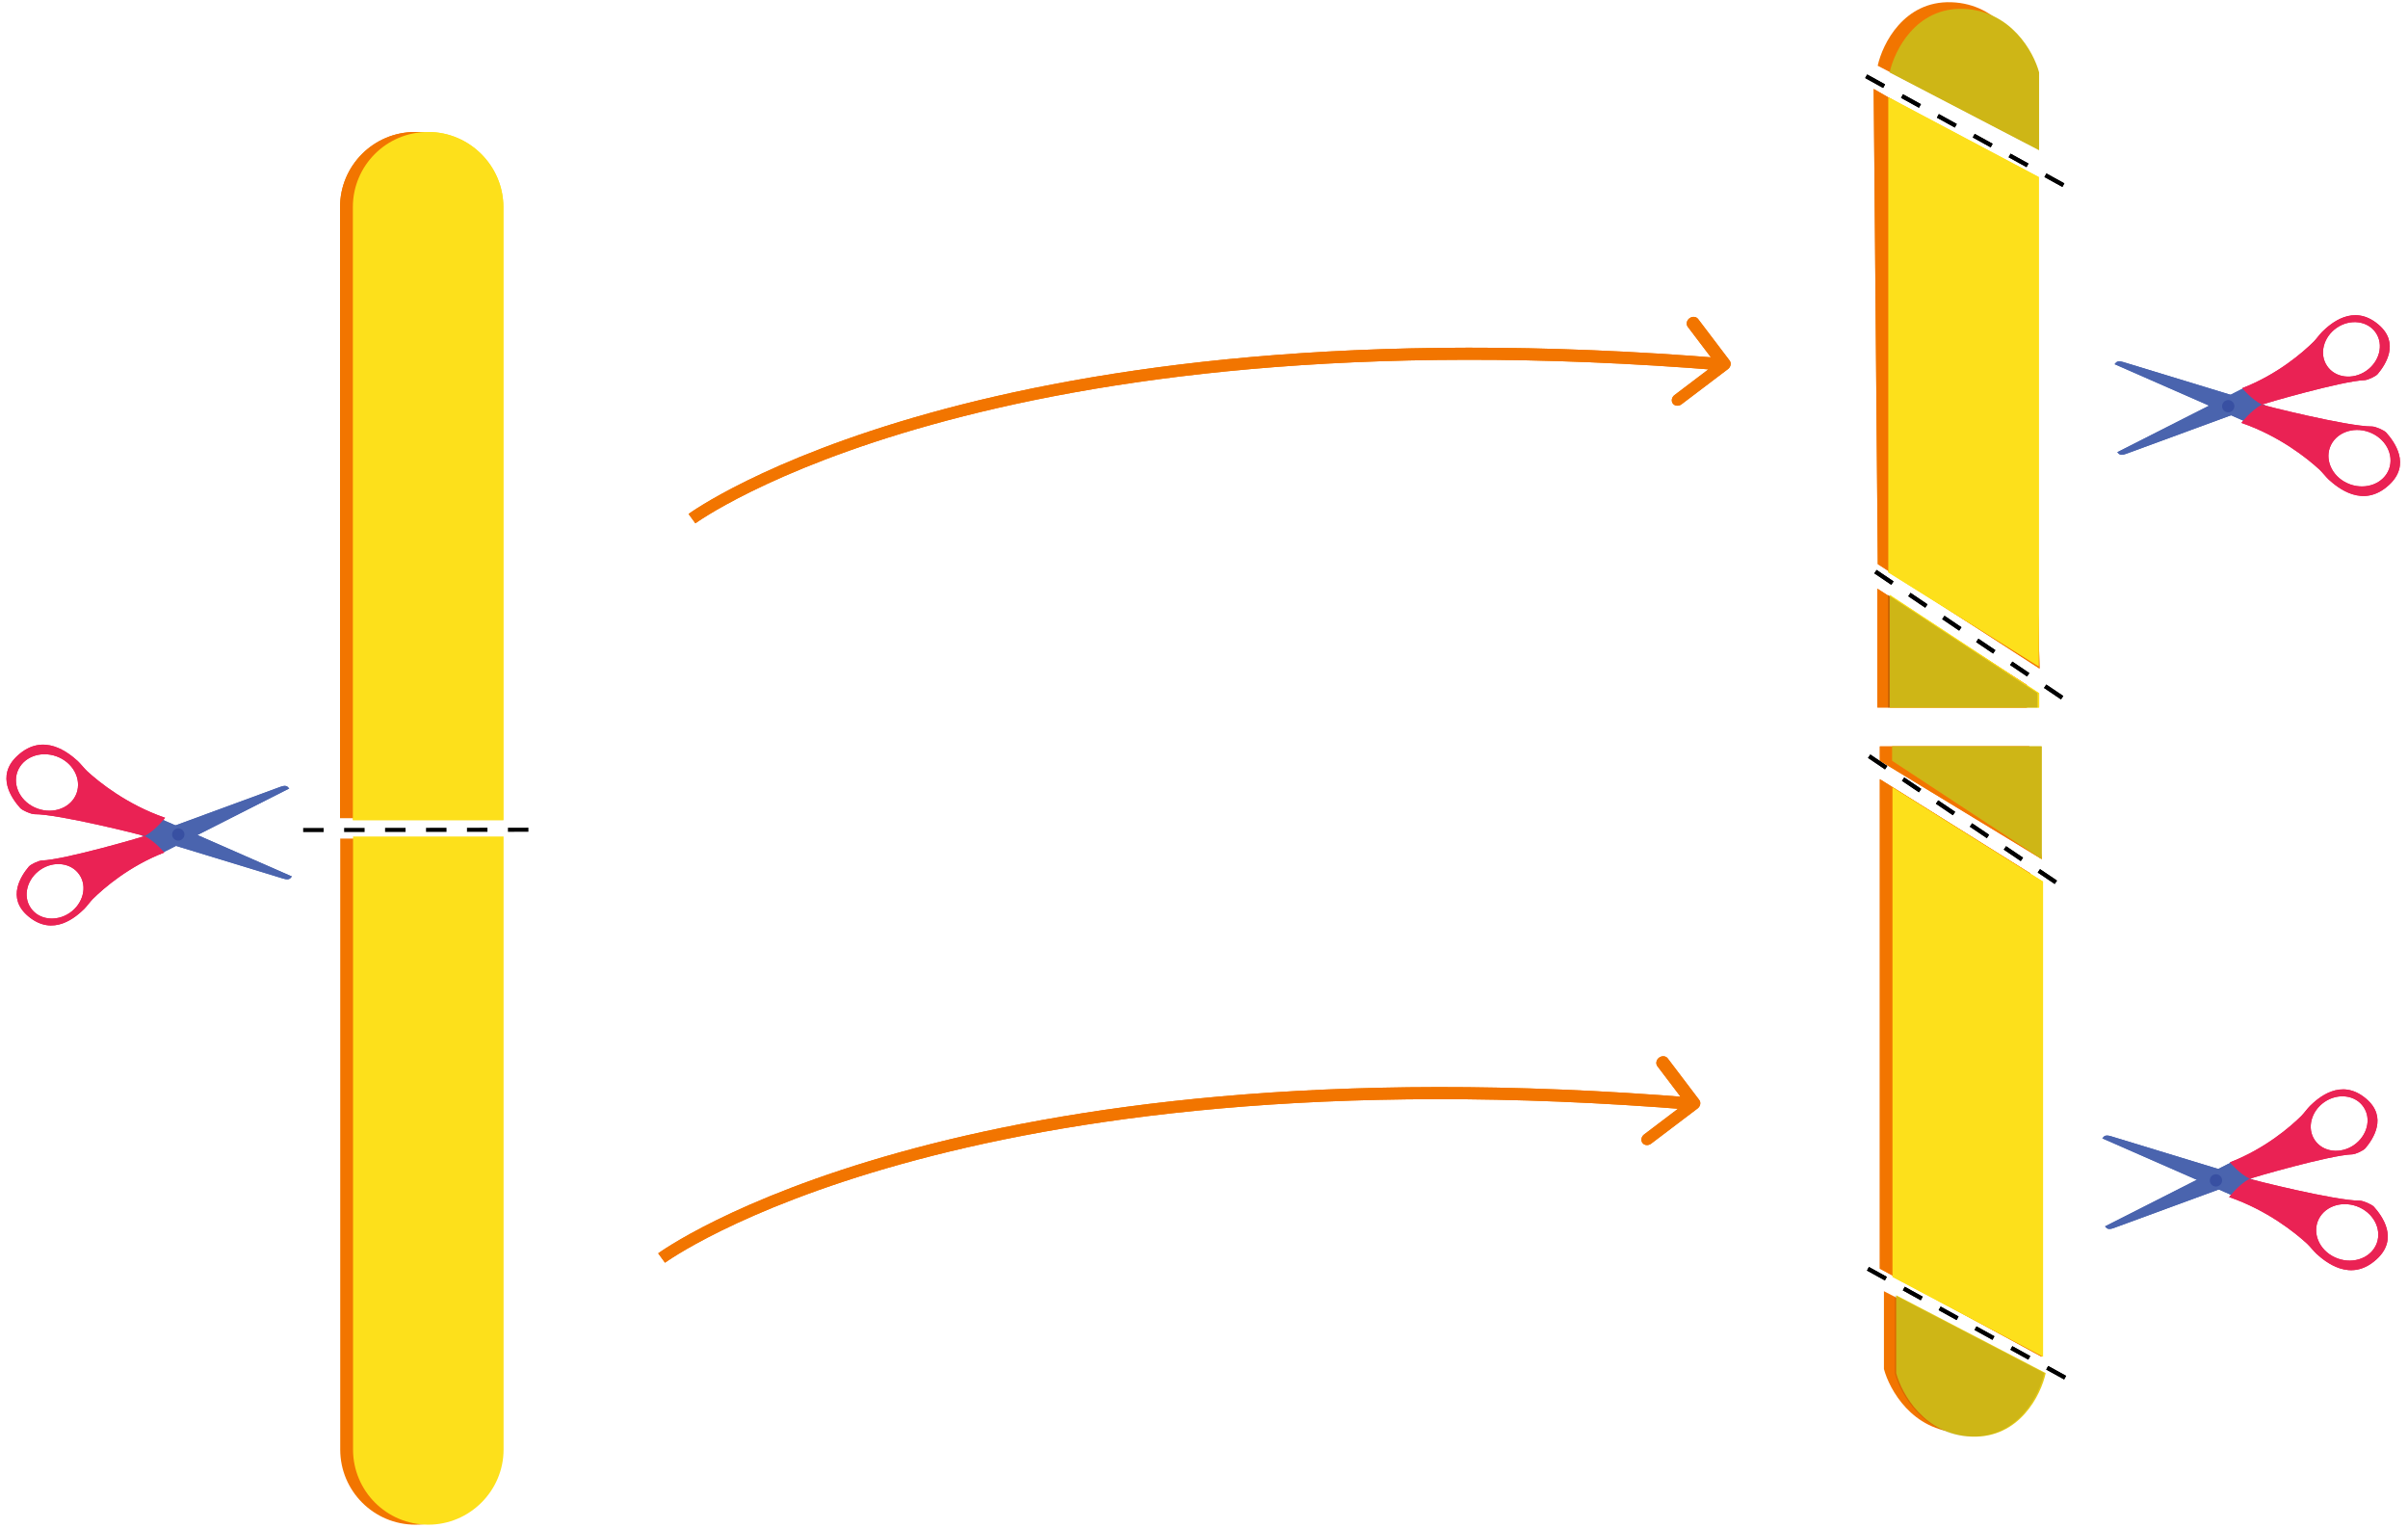
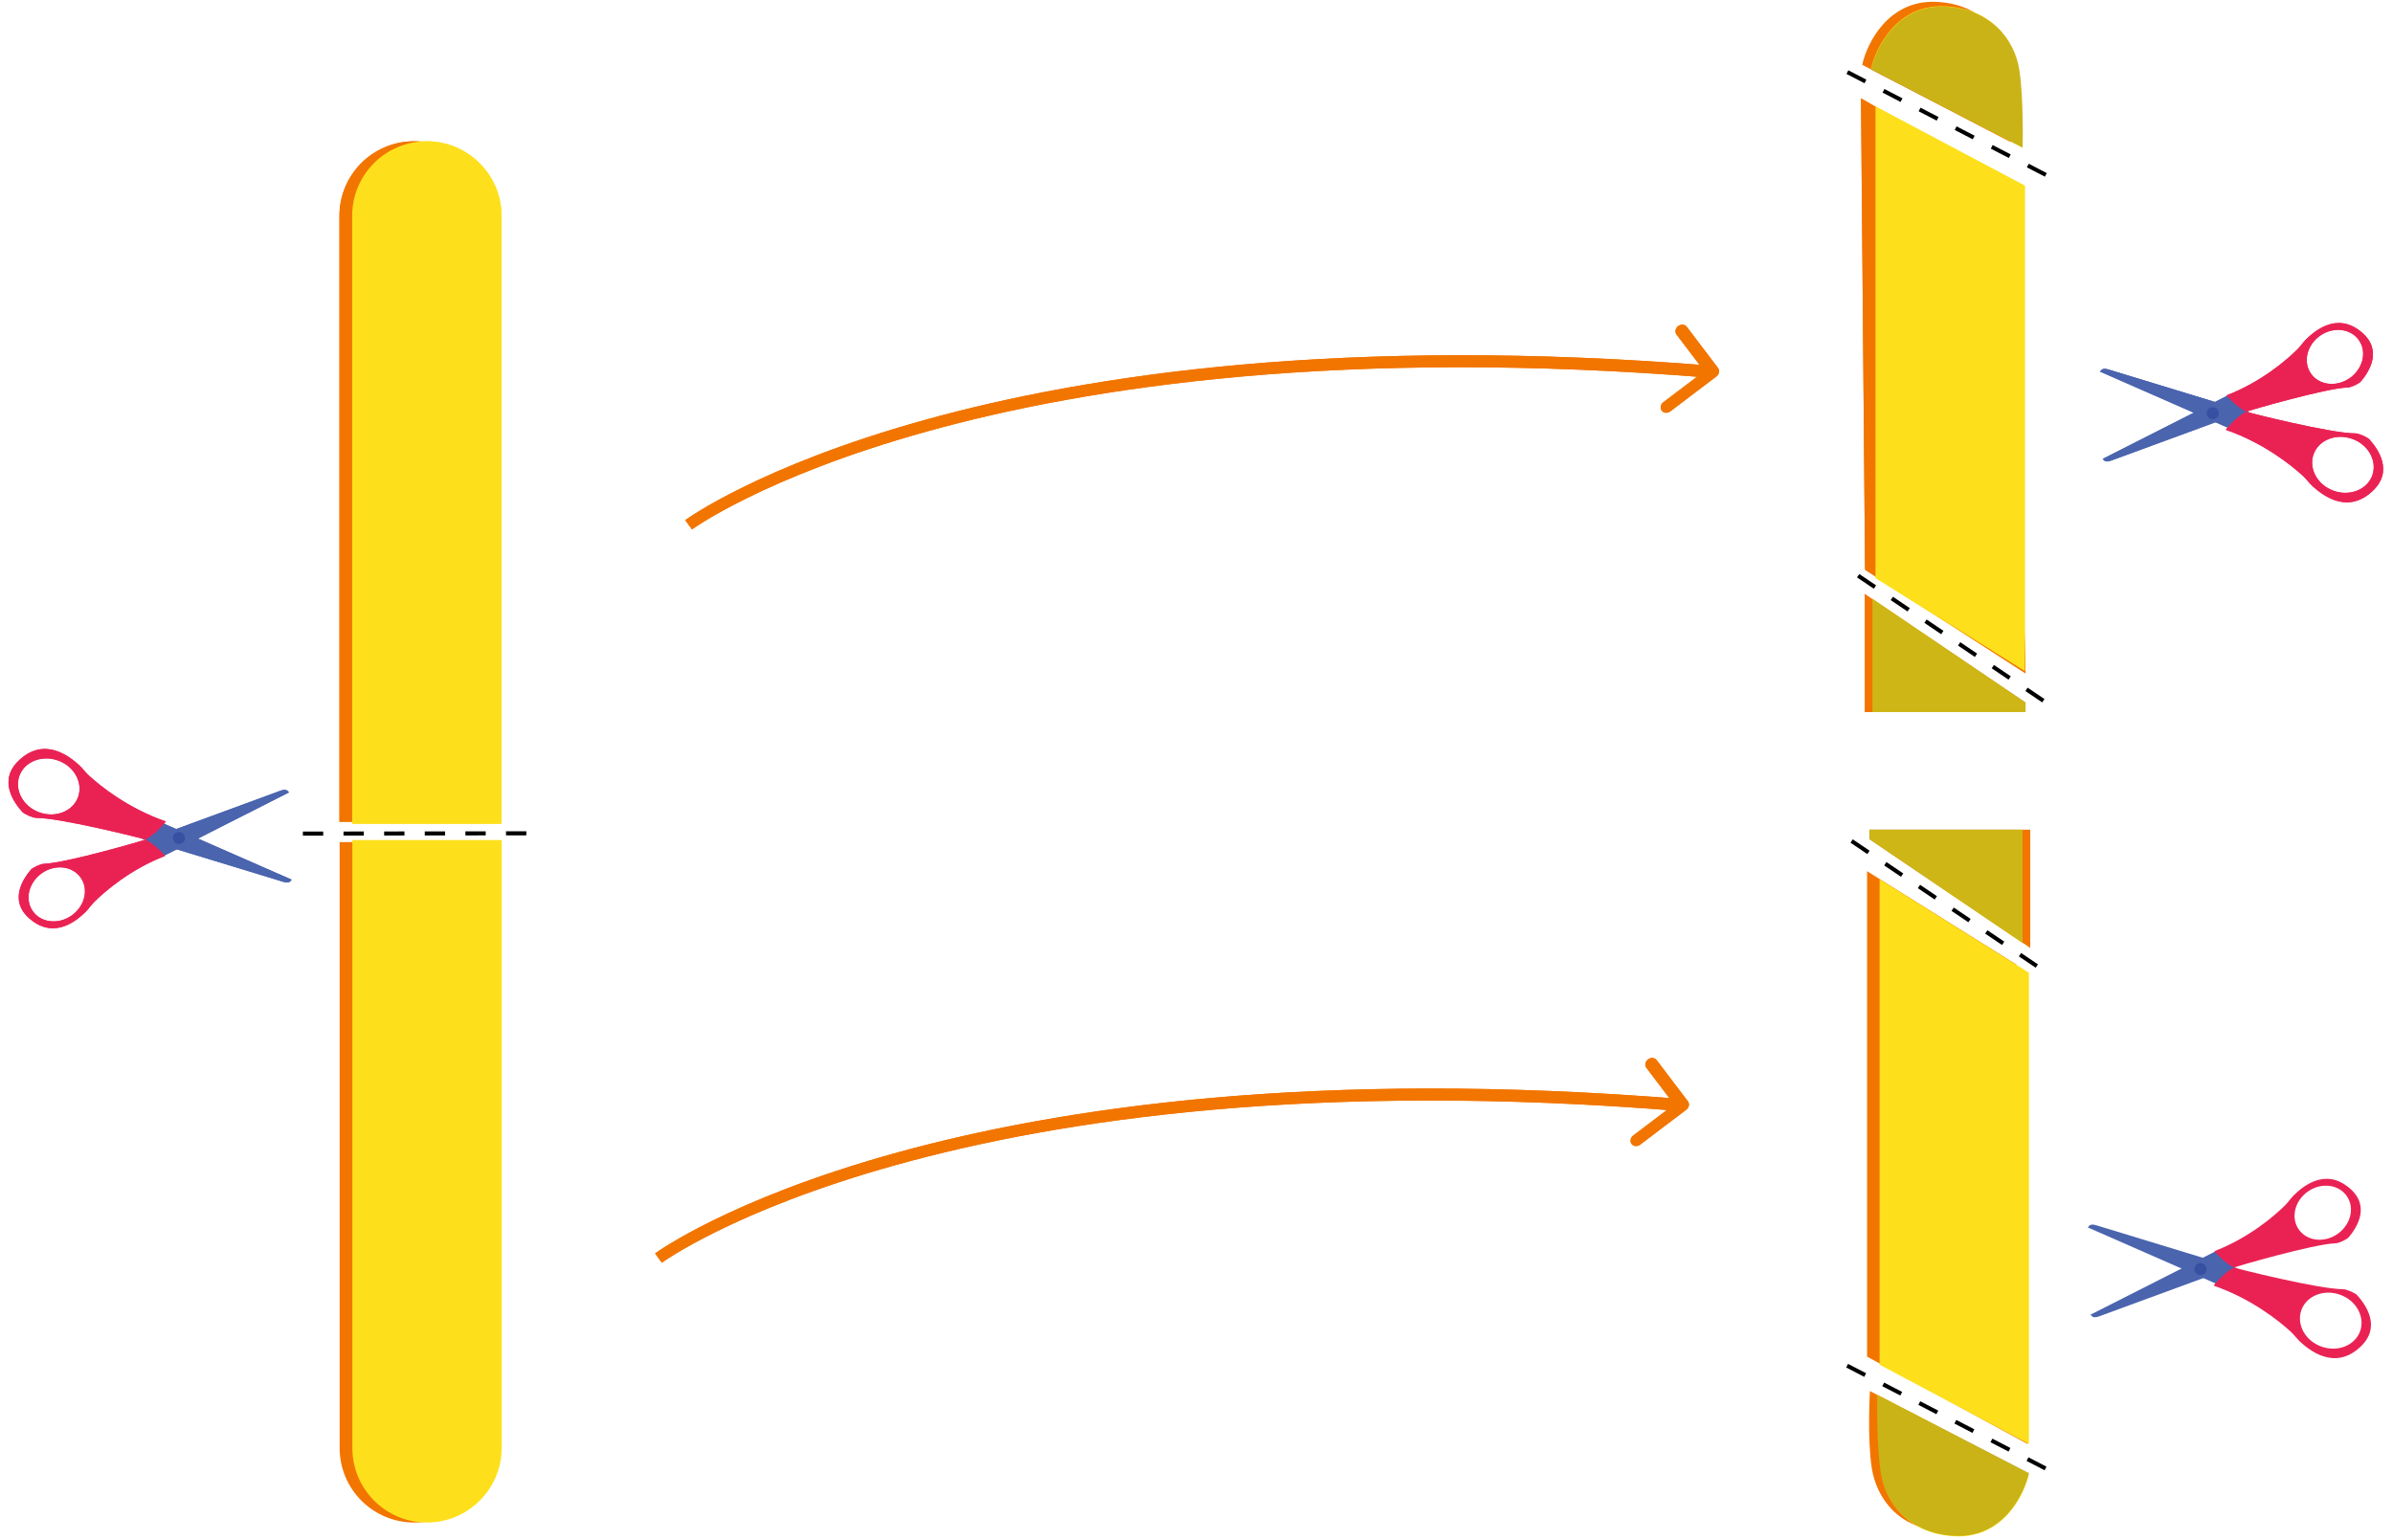
- <svg xmlns="http://www.w3.org/2000/svg" width="588" height="373" viewBox="0 0 588 373" fill="none">
-   <path d="M83.031 50.558C83.031 40.475 91.186 32.215 101.41 32.215C111.513 32.215 119.79 40.475 119.79 50.558V199.715H83.031V50.558Z" fill="#F27500" />
-   <path d="M86.162 50.558C86.162 40.475 94.317 32.215 104.541 32.215C114.644 32.215 122.92 40.475 122.92 50.558V200.215H86.162V50.558Z" fill="#FDE01B" />
-   <path d="M83.076 353.873C83.076 363.955 91.231 372.215 101.455 372.215C111.558 372.215 119.834 363.955 119.834 353.873V204.715H83.076V353.873Z" fill="#F27500" />
-   <path d="M86.207 353.873C86.207 363.955 94.362 372.215 104.586 372.215C114.689 372.215 122.965 363.955 122.965 353.873V204.215H86.207V353.873Z" fill="#FDE01B" />
-   <path d="M69.196 214.501C70.988 215.051 70.982 214.071 71.302 213.982L38.813 199.733C36.043 200.213 34.064 200.806 34.064 200.806L34.513 203.924C34.513 203.924 67.404 213.952 69.196 214.501Z" fill="#4A64AE" />
-   <path d="M68.515 192.074C70.273 191.425 70.322 192.404 70.647 192.474L39.005 208.518C36.213 208.193 34.204 207.712 34.204 207.712L34.478 204.574C34.478 204.574 66.756 192.723 68.515 192.074Z" fill="#4A64AE" />
-   <path d="M8.385 198.763C14.366 198.728 34.916 203.925 35.357 204.101C38.093 202.592 40.311 199.642 40.311 199.642C31.018 196.436 24.197 190.955 21.281 188.267C20.628 187.662 19.631 186.395 18.978 185.79C16.858 183.885 10.672 178.648 4.325 184.436C-1.217 189.462 2.991 195.08 4.963 197.283C5.501 197.866 7.585 198.753 8.385 198.763ZM9.16 197.401C5.166 195.956 2.991 191.929 4.253 188.405C5.544 184.885 9.8 183.201 13.795 184.646C17.789 186.09 19.964 190.117 18.702 193.642C17.411 197.161 13.154 198.845 9.16 197.401Z" fill="#EA2254" />
-   <path d="M20.585 221.877C21.176 221.286 22.068 220.061 22.659 219.47C25.301 216.844 31.509 211.457 40.117 208.117C40.117 208.117 37.898 205.407 35.309 204.108C34.901 204.289 15.797 209.897 10.182 210.076C9.431 210.114 7.5 210.995 7.022 211.587C5.223 213.731 1.499 219.148 6.879 223.668C13.042 228.876 18.663 223.741 20.585 221.877ZM7.495 221.636C5.509 218.73 6.601 214.558 9.87 212.318C13.164 210.072 17.436 210.633 19.394 213.546C21.379 216.452 20.287 220.625 17.019 222.865C13.724 225.111 9.453 224.549 7.495 221.636Z" fill="#EA2254" />
-   <path d="M43.531 205.215C44.36 205.215 45.031 204.544 45.031 203.715C45.031 202.887 44.36 202.215 43.531 202.215C42.703 202.215 42.031 202.887 42.031 203.715C42.031 204.544 42.703 205.215 43.531 205.215Z" fill="#3850A2" />
-   <path d="M518.439 88.379C516.647 87.83 516.653 88.81 516.333 88.898L548.821 103.148C551.592 102.667 553.57 102.075 553.57 102.075L553.121 98.956C553.121 98.956 520.231 88.929 518.439 88.379Z" fill="#4A64AE" />
-   <path d="M519.12 110.807C517.362 111.455 517.313 110.476 516.988 110.406L548.629 94.362C551.422 94.687 553.431 95.168 553.431 95.168L553.157 98.306C553.157 98.306 520.879 110.158 519.12 110.807Z" fill="#4A64AE" />
-   <path d="M579.25 104.117C573.269 104.152 552.719 98.956 552.278 98.779C549.542 100.289 547.324 103.238 547.324 103.238C556.616 106.444 563.438 111.926 566.354 114.613C567.007 115.218 568.004 116.485 568.657 117.09C570.777 118.996 576.963 124.232 583.31 118.444C588.852 113.418 584.643 107.8 582.672 105.597C582.133 105.015 580.05 104.127 579.25 104.117ZM578.475 105.48C582.469 106.924 584.644 110.951 583.382 114.476C582.091 117.995 577.834 119.679 573.84 118.235C569.846 116.79 567.671 112.763 568.933 109.239C570.224 105.719 574.481 104.035 578.475 105.48Z" fill="#EA2254" />
-   <path d="M567.05 81.003C566.458 81.594 565.567 82.819 564.976 83.41C562.334 86.036 556.126 91.424 547.517 94.763C547.517 94.763 549.737 97.473 552.326 98.772C552.733 98.591 571.838 92.984 577.453 92.804C578.204 92.766 580.134 91.886 580.613 91.294C582.412 89.149 586.136 83.733 580.755 79.212C574.592 74.004 568.972 79.139 567.05 81.003ZM580.14 81.244C582.125 84.15 581.033 88.323 577.765 90.562C574.47 92.809 570.199 92.247 568.241 89.334C566.255 86.428 567.347 82.256 570.616 80.016C573.91 77.769 578.182 78.331 580.14 81.244Z" fill="#EA2254" />
-   <path d="M544.104 97.665C543.275 97.665 542.604 98.337 542.604 99.165C542.604 99.994 543.275 100.665 544.104 100.665C544.932 100.665 545.604 99.994 545.604 99.165C545.604 98.337 544.932 97.665 544.104 97.665Z" fill="#3850A2" />
-   <path d="M515.439 277.379C513.647 276.83 513.653 277.81 513.333 277.898L545.821 292.148C548.592 291.667 550.57 291.075 550.57 291.075L550.121 287.956C550.121 287.956 517.231 277.929 515.439 277.379Z" fill="#4A64AE" />
-   <path d="M516.12 299.807C514.362 300.455 514.313 299.476 513.988 299.406L545.629 283.362C548.422 283.687 550.431 284.168 550.431 284.168L550.157 287.306C550.157 287.306 517.879 299.158 516.12 299.807Z" fill="#4A64AE" />
-   <path d="M576.25 293.117C570.269 293.152 549.719 287.956 549.278 287.779C546.542 289.289 544.324 292.238 544.324 292.238C553.616 295.444 560.438 300.926 563.354 303.613C564.007 304.218 565.004 305.485 565.657 306.09C567.777 307.996 573.963 313.232 580.31 307.444C585.852 302.418 581.643 296.8 579.672 294.597C579.133 294.015 577.05 293.127 576.25 293.117ZM575.475 294.48C579.469 295.924 581.644 299.951 580.382 303.476C579.091 306.995 574.834 308.679 570.84 307.235C566.846 305.79 564.671 301.763 565.933 298.239C567.224 294.719 571.481 293.035 575.475 294.48Z" fill="#EA2254" />
-   <path d="M564.05 270.003C563.458 270.594 562.567 271.819 561.976 272.41C559.334 275.036 553.126 280.424 544.517 283.763C544.517 283.763 546.737 286.473 549.326 287.772C549.733 287.591 568.838 281.984 574.453 281.804C575.204 281.766 577.134 280.886 577.613 280.294C579.412 278.149 583.136 272.733 577.755 268.212C571.592 263.004 565.972 268.139 564.05 270.003ZM577.14 270.244C579.125 273.15 578.033 277.323 574.765 279.563C571.47 281.809 567.199 281.247 565.241 278.334C563.255 275.428 564.347 271.256 567.616 269.016C570.91 266.769 575.182 267.331 577.14 270.244Z" fill="#EA2254" />
-   <path d="M541.104 286.665C540.275 286.665 539.604 287.337 539.604 288.165C539.604 288.994 540.275 289.665 541.104 289.665C541.932 289.665 542.604 288.994 542.604 288.165C542.604 287.337 541.932 286.665 541.104 286.665Z" fill="#3850A2" />
-   <path d="M459.031 190.215V309.715L498.531 331.215L495.79 213.215L459.031 190.215Z" fill="#F27500" />
-   <path d="M462.119 192.215V311.715L498.877 331.215V215.215L462.119 192.215Z" fill="#FDE01B" />
-   <path d="M459.031 182.215V185.715L498.531 209.715L495.531 182.215H459.031Z" fill="#F27500" />
-   <path d="M462.031 182.215V185.715L498.531 209.715V182.215H462.031Z" fill="#FDE01B" />
-   <path d="M498.031 163.215L494.938 43.226L457.531 21.715L458.531 137.715L498.031 163.215Z" fill="#F27500" />
-   <path d="M497.852 162.726V43.226L461.093 23.726V139.726L497.852 162.726Z" fill="#FDE01B" />
-   <path d="M494.938 172.715V167.226L458.438 143.715V172.715H494.938Z" fill="#F27500" />
-   <path d="M497.938 172.726V169.226L461.438 145.226V172.726H497.938Z" fill="#FDE01B" />
-   <path d="M497.531 172.715V169.215L461.031 145.215V172.715H497.531Z" fill="black" fill-opacity="0.1" />
-   <path d="M497.531 172.715V169.215L461.031 145.215V172.715H497.531Z" fill="black" fill-opacity="0.1" />
-   <path d="M462.031 182.215V185.715L498.531 209.715V182.215H462.031Z" fill="black" fill-opacity="0.1" />
-   <path d="M462.031 182.215V185.715L498.531 209.715V182.215H462.031Z" fill="black" fill-opacity="0.1" />
-   <path d="M456.426 184.615L502.638 215.816" stroke="black" stroke-dasharray="5 5" />
-   <path d="M74.031 202.633L129.79 202.559" stroke="black" stroke-dasharray="5 5" />
-   <path d="M503.543 170.326L457.331 139.126" stroke="black" stroke-dasharray="5 5" />
-   <path d="M456.125 309.741L504.939 336.69" stroke="black" stroke-dasharray="5 5" />
-   <path d="M503.846 45.2L455.032 18.252" stroke="black" stroke-dasharray="5 5" />
-   <path d="M478.531 349.716C490.131 350.116 495.365 339.549 496.531 334.216L460.031 315.216V334.216C461.365 339.216 466.931 349.316 478.531 349.716Z" fill="#F27500" />
-   <path d="M481.531 350.716C493.131 351.116 498.365 340.549 499.531 335.216L463.031 316.216V335.216C464.365 340.216 469.931 350.316 481.531 350.716Z" fill="#FDE01B" />
-   <path d="M481.531 350.715C493.131 351.115 498.365 340.548 499.531 335.215L463.031 316.215V335.215C464.365 340.215 469.931 350.315 481.531 350.715Z" fill="black" fill-opacity="0.1" />
-   <path d="M476.506 0.547C464.906 0.147 459.673 10.713 458.506 16.047L495.006 35.047V16.047C493.673 11.047 488.106 0.947 476.506 0.547Z" fill="#F27500" />
-   <path d="M479.424 2.178C467.824 1.778 462.591 12.344 461.424 17.678L497.924 36.678V17.678C496.59 12.678 491.024 2.578 479.424 2.178Z" fill="#E4CA18" />
-   <path d="M421.945 90.106C422.641 89.579 422.822 88.647 422.35 88.024L414.654 77.879C414.182 77.256 413.235 77.179 412.539 77.706C411.844 78.233 411.662 79.165 412.135 79.788L418.975 88.806L408.896 96.442C408.201 96.969 408.019 97.901 408.492 98.524C408.964 99.146 409.911 99.224 410.606 98.696L421.945 90.106ZM168.973 126.616C169.807 127.759 169.806 127.76 169.805 127.76C169.806 127.76 169.806 127.76 169.806 127.759C169.807 127.759 169.809 127.757 169.812 127.755C169.818 127.75 169.829 127.743 169.844 127.732C169.874 127.711 169.921 127.677 169.986 127.631C170.117 127.539 170.318 127.4 170.591 127.217C171.136 126.851 171.97 126.309 173.1 125.621C175.36 124.244 178.808 122.28 183.518 119.963C192.936 115.328 207.406 109.277 227.522 103.678C267.752 92.481 330.591 83.082 420.804 90.451L421.376 87.507C330.838 80.112 267.619 89.532 226.978 100.844C206.658 106.5 191.989 112.627 182.378 117.356C177.573 119.72 174.033 121.735 171.685 123.166C170.51 123.881 169.634 124.451 169.046 124.845C168.752 125.042 168.53 125.195 168.38 125.301C168.304 125.354 168.247 125.395 168.206 125.424C168.186 125.438 168.171 125.45 168.16 125.458C168.154 125.462 168.149 125.465 168.146 125.468C168.144 125.469 168.143 125.47 168.142 125.471C168.14 125.472 168.139 125.473 168.973 126.616Z" fill="#F27500" />
-   <path d="M414.525 270.609C415.221 270.082 415.402 269.15 414.93 268.527L407.234 258.382C406.762 257.759 405.815 257.682 405.12 258.209C404.424 258.736 404.243 259.668 404.715 260.291L411.555 269.309L401.476 276.945C400.781 277.472 400.599 278.404 401.072 279.027C401.544 279.649 402.491 279.726 403.186 279.199L414.525 270.609ZM161.553 307.119C162.387 308.262 162.386 308.262 162.386 308.263C162.386 308.263 162.386 308.263 162.386 308.262C162.387 308.262 162.389 308.26 162.392 308.258C162.398 308.253 162.409 308.246 162.424 308.235C162.454 308.213 162.501 308.18 162.567 308.134C162.697 308.042 162.898 307.903 163.171 307.72C163.717 307.354 164.55 306.812 165.68 306.124C167.94 304.747 171.388 302.783 176.098 300.465C185.516 295.831 199.986 289.78 220.102 284.181C260.332 272.984 323.171 263.585 413.384 270.954L413.956 268.009C323.418 260.615 260.199 270.035 219.558 281.347C199.238 287.003 184.569 293.129 174.959 297.859C170.153 300.223 166.614 302.238 164.265 303.669C163.09 304.384 162.214 304.953 161.626 305.348C161.332 305.545 161.11 305.698 160.96 305.804C160.884 305.857 160.827 305.898 160.787 305.927C160.767 305.941 160.751 305.953 160.74 305.961C160.734 305.965 160.73 305.968 160.726 305.971C160.724 305.972 160.723 305.973 160.722 305.974C160.72 305.975 160.719 305.976 161.553 307.119Z" fill="#F27500" />
-   <path d="M83.031 50.558C83.031 40.475 91.186 32.215 101.41 32.215C111.513 32.215 119.79 40.475 119.79 50.558V199.715H83.031V50.558Z" fill="#F27500" />
-   <path d="M86.162 50.558C86.162 40.475 94.317 32.215 104.541 32.215C114.644 32.215 122.92 40.475 122.92 50.558V200.215H86.162V50.558Z" fill="#FDE01B" />
-   <path d="M69.196 214.501C70.988 215.051 70.982 214.071 71.302 213.982L38.813 199.733C36.043 200.213 34.064 200.806 34.064 200.806L34.513 203.924C34.513 203.924 67.404 213.952 69.196 214.501Z" fill="#4A64AE" />
-   <path d="M68.515 192.074C70.273 191.425 70.322 192.404 70.647 192.474L39.005 208.518C36.213 208.193 34.204 207.712 34.204 207.712L34.478 204.574C34.478 204.574 66.756 192.723 68.515 192.074Z" fill="#4A64AE" />
-   <path d="M8.385 198.763C14.366 198.728 34.916 203.925 35.357 204.101C38.093 202.592 40.311 199.642 40.311 199.642C31.018 196.436 24.197 190.955 21.281 188.267C20.628 187.662 19.631 186.395 18.978 185.79C16.858 183.885 10.672 178.648 4.325 184.436C-1.217 189.462 2.991 195.08 4.963 197.283C5.501 197.866 7.585 198.753 8.385 198.763ZM9.16 197.401C5.166 195.956 2.991 191.929 4.253 188.405C5.544 184.885 9.8 183.201 13.795 184.646C17.789 186.09 19.964 190.117 18.702 193.642C17.411 197.161 13.154 198.845 9.16 197.401Z" fill="#EA2254" />
-   <path d="M20.585 221.877C21.176 221.286 22.068 220.061 22.659 219.47C25.301 216.844 31.509 211.457 40.117 208.117C40.117 208.117 37.898 205.407 35.309 204.108C34.901 204.289 15.797 209.897 10.182 210.076C9.431 210.114 7.5 210.995 7.022 211.587C5.223 213.731 1.499 219.148 6.879 223.668C13.042 228.876 18.663 223.741 20.585 221.877ZM7.495 221.636C5.509 218.73 6.601 214.558 9.87 212.318C13.164 210.072 17.436 210.633 19.394 213.546C21.379 216.452 20.287 220.625 17.019 222.865C13.724 225.111 9.453 224.549 7.495 221.636Z" fill="#EA2254" />
-   <path d="M43.531 205.215C44.36 205.215 45.031 204.544 45.031 203.715C45.031 202.887 44.36 202.215 43.531 202.215C42.703 202.215 42.031 202.887 42.031 203.715C42.031 204.544 42.703 205.215 43.531 205.215Z" fill="#3850A2" />
-   <path d="M518.439 88.379C516.647 87.83 516.653 88.81 516.333 88.898L548.821 103.148C551.592 102.667 553.57 102.075 553.57 102.075L553.121 98.956C553.121 98.956 520.231 88.929 518.439 88.379Z" fill="#4A64AE" />
-   <path d="M519.12 110.807C517.362 111.455 517.313 110.476 516.988 110.406L548.629 94.362C551.422 94.687 553.431 95.168 553.431 95.168L553.157 98.306C553.157 98.306 520.879 110.158 519.12 110.807Z" fill="#4A64AE" />
-   <path d="M579.25 104.117C573.269 104.152 552.719 98.956 552.278 98.779C549.542 100.289 547.324 103.238 547.324 103.238C556.616 106.444 563.438 111.926 566.354 114.613C567.007 115.218 568.004 116.485 568.657 117.09C570.777 118.996 576.963 124.232 583.31 118.444C588.852 113.418 584.643 107.8 582.672 105.597C582.133 105.015 580.05 104.127 579.25 104.117ZM578.475 105.48C582.469 106.924 584.644 110.951 583.382 114.476C582.091 117.995 577.834 119.679 573.84 118.235C569.846 116.79 567.671 112.763 568.933 109.239C570.224 105.719 574.481 104.035 578.475 105.48Z" fill="#EA2254" />
-   <path d="M567.05 81.003C566.458 81.594 565.567 82.819 564.976 83.41C562.334 86.036 556.126 91.424 547.517 94.763C547.517 94.763 549.737 97.473 552.326 98.772C552.733 98.591 571.838 92.984 577.453 92.804C578.204 92.766 580.134 91.886 580.613 91.294C582.412 89.149 586.136 83.733 580.755 79.212C574.592 74.004 568.972 79.139 567.05 81.003ZM580.14 81.244C582.125 84.15 581.033 88.323 577.765 90.562C574.47 92.809 570.199 92.247 568.241 89.334C566.255 86.428 567.347 82.256 570.616 80.016C573.91 77.769 578.182 78.331 580.14 81.244Z" fill="#EA2254" />
-   <path d="M544.104 97.665C543.275 97.665 542.604 98.337 542.604 99.165C542.604 99.994 543.275 100.665 544.104 100.665C544.932 100.665 545.604 99.994 545.604 99.165C545.604 98.337 544.932 97.665 544.104 97.665Z" fill="#3850A2" />
-   <path d="M515.439 277.379C513.647 276.83 513.653 277.81 513.333 277.898L545.821 292.148C548.592 291.667 550.57 291.075 550.57 291.075L550.121 287.956C550.121 287.956 517.231 277.929 515.439 277.379Z" fill="#4A64AE" />
-   <path d="M516.12 299.807C514.362 300.455 514.313 299.476 513.988 299.406L545.629 283.362C548.422 283.687 550.431 284.168 550.431 284.168L550.157 287.306C550.157 287.306 517.879 299.158 516.12 299.807Z" fill="#4A64AE" />
-   <path d="M576.25 293.117C570.269 293.152 549.719 287.956 549.278 287.779C546.542 289.289 544.324 292.238 544.324 292.238C553.616 295.444 560.438 300.926 563.354 303.613C564.007 304.218 565.004 305.485 565.657 306.09C567.777 307.996 573.963 313.232 580.31 307.444C585.852 302.418 581.643 296.8 579.672 294.597C579.133 294.015 577.05 293.127 576.25 293.117ZM575.475 294.48C579.469 295.924 581.644 299.951 580.382 303.476C579.091 306.995 574.834 308.679 570.84 307.235C566.846 305.79 564.671 301.763 565.933 298.239C567.224 294.719 571.481 293.035 575.475 294.48Z" fill="#EA2254" />
-   <path d="M564.05 270.003C563.458 270.594 562.567 271.819 561.976 272.41C559.334 275.036 553.126 280.424 544.517 283.763C544.517 283.763 546.737 286.473 549.326 287.772C549.733 287.591 568.838 281.984 574.453 281.804C575.204 281.766 577.134 280.886 577.613 280.294C579.412 278.149 583.136 272.733 577.755 268.212C571.592 263.004 565.972 268.139 564.05 270.003ZM577.14 270.244C579.125 273.15 578.033 277.323 574.765 279.563C571.47 281.809 567.199 281.247 565.241 278.334C563.255 275.428 564.347 271.256 567.616 269.016C570.91 266.769 575.182 267.331 577.14 270.244Z" fill="#EA2254" />
-   <path d="M541.104 286.665C540.275 286.665 539.604 287.337 539.604 288.165C539.604 288.994 540.275 289.665 541.104 289.665C541.932 289.665 542.604 288.994 542.604 288.165C542.604 287.337 541.932 286.665 541.104 286.665Z" fill="#3850A2" />
-   <path d="M459.031 190.215V309.715L498.531 331.215L495.79 213.215L459.031 190.215Z" fill="#F27500" />
-   <path d="M462.119 192.215V311.715L498.877 331.215V215.215L462.119 192.215Z" fill="#FDE01B" />
-   <path d="M459.031 182.215V185.715L498.531 209.715L495.531 182.215H459.031Z" fill="#F27500" />
-   <path d="M462.031 182.215V185.715L498.531 209.715V182.215H462.031Z" fill="#FDE01B" />
-   <path d="M498.031 163.215L494.938 43.226L457.531 21.715L458.531 137.715L498.031 163.215Z" fill="#F27500" />
-   <path d="M497.852 162.726V43.226L461.093 23.726V139.726L497.852 162.726Z" fill="#FDE01B" />
-   <path d="M494.938 172.715V167.226L458.438 143.715V172.715H494.938Z" fill="#F27500" />
-   <path d="M497.938 172.726V169.226L461.438 145.226V172.726H497.938Z" fill="#FDE01B" />
-   <path d="M497.531 172.715V169.215L461.031 145.215V172.715H497.531Z" fill="black" fill-opacity="0.1" />
-   <path d="M497.531 172.715V169.215L461.031 145.215V172.715H497.531Z" fill="black" fill-opacity="0.1" />
-   <path d="M462.031 182.215V185.715L498.531 209.715V182.215H462.031Z" fill="black" fill-opacity="0.1" />
-   <path d="M462.031 182.215V185.715L498.531 209.715V182.215H462.031Z" fill="black" fill-opacity="0.1" />
-   <path d="M456.426 184.615L502.638 215.816" stroke="black" stroke-dasharray="5 5" />
-   <path d="M503.543 170.326L457.331 139.126" stroke="black" stroke-dasharray="5 5" />
-   <path d="M456.125 309.741L504.939 336.69" stroke="black" stroke-dasharray="5 5" />
-   <path d="M503.846 45.2L455.032 18.252" stroke="black" stroke-dasharray="5 5" />
-   <path d="M479.4 2.193C467.8 1.793 462.567 12.36 461.4 17.693L497.9 36.693V17.693C496.567 12.693 491 2.593 479.4 2.193Z" fill="black" fill-opacity="0.1" />
-   <path d="M481.166 350.715C492.766 351.115 497.999 340.548 499.166 335.215L462.666 316.215V335.215C463.999 340.215 469.566 350.315 481.166 350.715Z" fill="black" fill-opacity="0.1" />
-   <path d="M421.945 90.106C422.641 89.579 422.822 88.647 422.35 88.024L414.654 77.879C414.182 77.256 413.235 77.179 412.539 77.706C411.844 78.233 411.662 79.165 412.135 79.788L418.975 88.806L408.896 96.442C408.201 96.969 408.019 97.901 408.492 98.524C408.964 99.146 409.911 99.224 410.606 98.696L421.945 90.106ZM168.973 126.616C169.807 127.759 169.806 127.76 169.805 127.76C169.806 127.76 169.806 127.76 169.806 127.759C169.807 127.759 169.809 127.757 169.812 127.755C169.818 127.75 169.829 127.743 169.844 127.732C169.874 127.711 169.921 127.677 169.986 127.631C170.117 127.539 170.318 127.4 170.591 127.217C171.136 126.851 171.97 126.309 173.1 125.621C175.36 124.244 178.808 122.28 183.518 119.963C192.936 115.328 207.406 109.277 227.522 103.678C267.752 92.481 330.591 83.082 420.804 90.451L421.376 87.507C330.838 80.112 267.619 89.532 226.978 100.844C206.658 106.5 191.989 112.627 182.378 117.356C177.573 119.72 174.033 121.735 171.685 123.166C170.51 123.881 169.634 124.451 169.046 124.845C168.752 125.042 168.53 125.195 168.38 125.301C168.304 125.354 168.247 125.395 168.206 125.424C168.186 125.438 168.171 125.45 168.16 125.458C168.154 125.462 168.149 125.465 168.146 125.468C168.144 125.469 168.143 125.47 168.142 125.471C168.14 125.472 168.139 125.473 168.973 126.616Z" fill="#F27500" />
-   <path d="M414.525 270.609C415.221 270.082 415.402 269.15 414.93 268.527L407.234 258.382C406.762 257.759 405.815 257.682 405.12 258.209C404.424 258.736 404.243 259.668 404.715 260.291L411.555 269.309L401.476 276.945C400.781 277.472 400.599 278.404 401.072 279.027C401.544 279.649 402.491 279.726 403.186 279.199L414.525 270.609ZM161.553 307.119C162.387 308.262 162.386 308.262 162.386 308.263C162.386 308.263 162.386 308.263 162.386 308.262C162.387 308.262 162.389 308.26 162.392 308.258C162.398 308.253 162.409 308.246 162.424 308.235C162.454 308.213 162.501 308.18 162.567 308.134C162.697 308.042 162.898 307.903 163.171 307.72C163.717 307.354 164.55 306.812 165.68 306.124C167.94 304.747 171.388 302.783 176.098 300.465C185.516 295.831 199.986 289.78 220.102 284.181C260.332 272.984 323.171 263.585 413.384 270.954L413.956 268.009C323.418 260.615 260.199 270.035 219.558 281.347C199.238 287.003 184.569 293.129 174.959 297.859C170.153 300.223 166.614 302.238 164.265 303.669C163.09 304.384 162.214 304.953 161.626 305.348C161.332 305.545 161.11 305.698 160.96 305.804C160.884 305.857 160.827 305.898 160.787 305.927C160.767 305.941 160.751 305.953 160.74 305.961C160.734 305.965 160.73 305.968 160.726 305.971C160.724 305.972 160.723 305.973 160.722 305.974C160.72 305.975 160.719 305.976 161.553 307.119Z" fill="#F27500" />
+ <svg xmlns="http://www.w3.org/2000/svg" width="589" height="379" viewBox="0 0 589 379" fill="none">
+   <path d="M83.551 53.121C83.551 43.039 91.706 34.779 101.93 34.779C112.032 34.779 120.309 43.039 120.309 53.121V202.279H83.551V53.121Z" fill="#F27500" />
+   <path d="M86.682 53.121C86.682 43.039 94.837 34.779 105.061 34.779C115.163 34.779 123.44 43.039 123.44 53.121V202.779H86.682V53.121Z" fill="#FDE01B" />
+   <path d="M83.596 356.437C83.596 366.519 91.751 374.779 101.975 374.779C112.077 374.779 120.354 366.519 120.354 356.437V207.279H83.596V356.437Z" fill="#F27500" />
+   <path d="M86.727 356.437C86.727 366.519 94.882 374.779 105.106 374.779C115.208 374.779 123.485 366.519 123.485 356.437V206.779H86.727V356.437Z" fill="#FDE01B" />
+   <path d="M69.716 217.065C71.507 217.615 71.501 216.635 71.822 216.546L39.333 202.297C36.563 202.777 34.584 203.37 34.584 203.37L35.033 206.488C35.033 206.488 67.924 216.516 69.716 217.065Z" fill="#4A64AE" />
+   <path d="M69.034 194.638C70.792 193.989 70.841 194.968 71.166 195.038L39.525 211.082C36.732 210.757 34.723 210.276 34.723 210.276L34.997 207.138C34.997 207.138 67.276 195.287 69.034 194.638Z" fill="#4A64AE" />
+   <path d="M8.905 201.327C14.886 201.292 35.436 206.489 35.876 206.665C38.612 205.156 40.831 202.206 40.831 202.206C31.538 199 24.717 193.519 21.801 190.831C21.148 190.226 20.15 188.959 19.497 188.354C17.378 186.449 11.191 181.212 4.845 187C-0.698 192.026 3.511 197.644 5.482 199.847C6.021 200.429 8.104 201.317 8.905 201.327ZM9.68 199.965C5.685 198.52 3.51 194.493 4.772 190.969C6.063 187.449 10.32 185.765 14.314 187.21C18.308 188.654 20.484 192.681 19.221 196.206C17.93 199.725 13.674 201.409 9.68 199.965Z" fill="#EA2254" />
+   <path d="M21.104 224.441C21.696 223.85 22.587 222.625 23.179 222.034C25.82 219.408 32.028 214.021 40.637 210.681C40.637 210.681 38.417 207.971 35.828 206.672C35.421 206.853 16.317 212.461 10.701 212.64C9.95 212.678 8.02 213.559 7.541 214.151C5.742 216.295 2.018 221.712 7.399 226.232C13.562 231.44 19.183 226.305 21.104 224.441ZM8.014 224.2C6.029 221.294 7.121 217.122 10.389 214.882C13.684 212.635 17.955 213.197 19.914 216.11C21.899 219.016 20.807 223.189 17.539 225.429C14.244 227.675 9.973 227.113 8.014 224.2Z" fill="#EA2254" />
+   <path d="M44.051 207.779C44.879 207.779 45.551 207.107 45.551 206.279C45.551 205.451 44.879 204.779 44.051 204.779C43.222 204.779 42.551 205.451 42.551 206.279C42.551 207.107 43.222 207.779 44.051 207.779Z" fill="#3850A2" />
+   <path d="M518.958 90.943C517.167 90.394 517.172 91.374 516.852 91.462L549.341 105.712C552.111 105.231 554.09 104.639 554.09 104.639L553.641 101.52C553.641 101.52 520.75 91.493 518.958 90.943Z" fill="#4A64AE" />
+   <path d="M519.64 113.371C517.881 114.019 517.833 113.04 517.508 112.97L549.149 96.926C551.942 97.251 553.951 97.732 553.951 97.732L553.677 100.87C553.677 100.87 521.398 112.722 519.64 113.371Z" fill="#4A64AE" />
+   <path d="M579.769 106.681C573.788 106.716 553.238 101.52 552.797 101.343C550.061 102.853 547.843 105.802 547.843 105.802C557.136 109.008 563.957 114.49 566.873 117.177C567.526 117.782 568.524 119.049 569.177 119.654C571.296 121.56 577.482 126.796 583.829 121.008C589.371 115.982 585.163 110.364 583.192 108.161C582.653 107.579 580.57 106.691 579.769 106.681ZM578.994 108.044C582.988 109.488 585.164 113.515 583.901 117.04C582.61 120.559 578.354 122.243 574.36 120.799C570.365 119.354 568.19 115.327 569.453 111.803C570.743 108.283 575 106.599 578.994 108.044Z" fill="#EA2254" />
+   <path d="M567.57 83.567C566.978 84.158 566.087 85.383 565.495 85.974C562.854 88.6 556.645 93.987 548.037 97.327C548.037 97.327 550.257 100.037 552.845 101.336C553.253 101.155 572.357 95.548 577.973 95.368C578.724 95.331 580.654 94.45 581.133 93.858C582.931 91.713 586.655 86.297 581.275 81.776C575.112 76.568 569.491 81.704 567.57 83.567ZM580.66 83.808C582.645 86.714 581.553 90.886 578.285 93.126C574.99 95.373 570.719 94.811 568.76 91.898C566.775 88.992 567.867 84.82 571.135 82.58C574.43 80.333 578.701 80.895 580.66 83.808Z" fill="#EA2254" />
+   <path d="M544.623 100.229C543.795 100.229 543.123 100.901 543.123 101.729C543.123 102.558 543.795 103.229 544.623 103.229C545.451 103.229 546.123 102.558 546.123 101.729C546.123 100.901 545.451 100.229 544.623 100.229Z" fill="#3850A2" />
+   <path d="M498.551 165.779L495.458 45.79L458.051 24.279L459.051 140.279L498.551 165.779Z" fill="#F27500" />
+   <path d="M498.371 165.29V45.79L461.613 26.29V142.29L498.371 165.29Z" fill="#FDE01B" />
+   <path d="M74.551 205.197L130.309 205.123" stroke="black" stroke-dasharray="5 5" />
+   <path d="M422.464 92.67C423.16 92.143 423.341 91.211 422.869 90.588L415.174 80.443C414.702 79.82 413.755 79.743 413.059 80.27C412.363 80.797 412.182 81.729 412.654 82.352L419.495 91.37L409.416 99.006C408.72 99.533 408.539 100.465 409.011 101.088C409.483 101.71 410.43 101.787 411.126 101.26L422.464 92.67ZM169.492 129.18C170.326 130.323 170.325 130.324 170.325 130.324C170.325 130.324 170.325 130.324 170.326 130.323C170.327 130.323 170.329 130.321 170.332 130.319C170.338 130.314 170.348 130.307 170.363 130.296C170.393 130.275 170.441 130.241 170.506 130.195C170.636 130.103 170.837 129.964 171.11 129.781C171.656 129.415 172.489 128.873 173.619 128.185C175.88 126.808 179.327 124.844 184.037 122.527C193.456 117.892 207.926 111.841 228.042 106.242C268.272 95.045 331.11 85.646 421.323 93.015L421.896 90.07C331.358 82.676 268.138 92.096 227.497 103.408C207.178 109.064 192.509 115.19 182.898 119.92C178.093 122.284 174.553 124.299 172.204 125.73C171.03 126.445 170.153 127.015 169.566 127.409C169.272 127.606 169.05 127.759 168.899 127.865C168.824 127.918 168.766 127.959 168.726 127.988C168.706 128.002 168.69 128.014 168.679 128.022C168.674 128.026 168.669 128.029 168.666 128.032C168.664 128.033 168.662 128.034 168.661 128.035C168.66 128.036 168.659 128.037 169.492 129.18Z" fill="#F27500" />
+   <path d="M415.044 273.173C415.74 272.646 415.922 271.714 415.449 271.091L407.754 260.946C407.282 260.323 406.335 260.246 405.639 260.773C404.943 261.3 404.762 262.232 405.234 262.855L412.075 271.873L401.996 279.509C401.3 280.036 401.119 280.968 401.591 281.591C402.063 282.213 403.01 282.29 403.706 281.763L415.044 273.173ZM162.072 309.683C162.906 310.826 162.905 310.826 162.905 310.827C162.905 310.827 162.905 310.827 162.906 310.826C162.907 310.826 162.909 310.824 162.912 310.822C162.918 310.817 162.929 310.81 162.944 310.799C162.973 310.777 163.021 310.744 163.086 310.698C163.216 310.606 163.417 310.467 163.69 310.284C164.236 309.918 165.069 309.376 166.2 308.688C168.46 307.311 171.908 305.347 176.617 303.029C186.036 298.395 200.506 292.344 220.622 286.745C260.852 275.548 323.691 266.149 413.903 273.517L414.476 270.573C323.938 263.179 260.718 272.599 220.077 283.911C199.758 289.567 185.089 295.693 175.478 300.423C170.673 302.787 167.133 304.802 164.784 306.232C163.61 306.948 162.734 307.517 162.146 307.912C161.852 308.109 161.63 308.262 161.479 308.368C161.404 308.421 161.346 308.462 161.306 308.491C161.286 308.505 161.27 308.517 161.259 308.525C161.254 308.529 161.249 308.532 161.246 308.535C161.244 308.536 161.242 308.537 161.241 308.538C161.24 308.539 161.239 308.54 162.072 309.683Z" fill="#F27500" />
+   <path d="M83.551 53.121C83.551 43.039 91.706 34.779 101.93 34.779C112.032 34.779 120.309 43.039 120.309 53.121V202.279H83.551V53.121Z" fill="#F27500" />
+   <path d="M86.682 53.121C86.682 43.039 94.837 34.779 105.061 34.779C115.163 34.779 123.44 43.039 123.44 53.121V202.779H86.682V53.121Z" fill="#FDE01B" />
+   <path d="M69.716 217.065C71.507 217.615 71.501 216.635 71.822 216.546L39.333 202.297C36.563 202.777 34.584 203.37 34.584 203.37L35.033 206.488C35.033 206.488 67.924 216.516 69.716 217.065Z" fill="#4A64AE" />
+   <path d="M69.034 194.638C70.792 193.989 70.841 194.968 71.166 195.038L39.525 211.082C36.732 210.757 34.723 210.276 34.723 210.276L34.997 207.138C34.997 207.138 67.276 195.287 69.034 194.638Z" fill="#4A64AE" />
+   <path d="M8.905 201.327C14.886 201.292 35.436 206.489 35.876 206.665C38.612 205.156 40.831 202.206 40.831 202.206C31.538 199 24.717 193.519 21.801 190.831C21.148 190.226 20.15 188.959 19.497 188.354C17.378 186.449 11.191 181.212 4.845 187C-0.698 192.026 3.511 197.644 5.482 199.847C6.021 200.429 8.104 201.317 8.905 201.327ZM9.68 199.965C5.685 198.52 3.51 194.493 4.772 190.969C6.063 187.449 10.32 185.765 14.314 187.21C18.308 188.654 20.484 192.681 19.221 196.206C17.93 199.725 13.674 201.409 9.68 199.965Z" fill="#EA2254" />
+   <path d="M21.104 224.441C21.696 223.85 22.587 222.625 23.179 222.034C25.82 219.408 32.028 214.021 40.637 210.681C40.637 210.681 38.417 207.971 35.828 206.672C35.421 206.853 16.317 212.461 10.701 212.64C9.95 212.678 8.02 213.559 7.541 214.151C5.742 216.295 2.018 221.712 7.399 226.232C13.562 231.44 19.183 226.305 21.104 224.441ZM8.014 224.2C6.029 221.294 7.121 217.122 10.389 214.882C13.684 212.635 17.955 213.197 19.914 216.11C21.899 219.016 20.807 223.189 17.539 225.429C14.244 227.675 9.973 227.113 8.014 224.2Z" fill="#EA2254" />
+   <path d="M44.051 207.779C44.879 207.779 45.551 207.107 45.551 206.279C45.551 205.451 44.879 204.779 44.051 204.779C43.222 204.779 42.551 205.451 42.551 206.279C42.551 207.107 43.222 207.779 44.051 207.779Z" fill="#3850A2" />
+   <path d="M518.958 90.943C517.167 90.394 517.172 91.374 516.852 91.462L549.341 105.712C552.111 105.231 554.09 104.639 554.09 104.639L553.641 101.52C553.641 101.52 520.75 91.493 518.958 90.943Z" fill="#4A64AE" />
+   <path d="M519.64 113.371C517.881 114.019 517.833 113.04 517.508 112.97L549.149 96.926C551.942 97.251 553.951 97.732 553.951 97.732L553.677 100.87C553.677 100.87 521.398 112.722 519.64 113.371Z" fill="#4A64AE" />
+   <path d="M579.769 106.681C573.788 106.716 553.238 101.52 552.797 101.343C550.061 102.853 547.843 105.802 547.843 105.802C557.136 109.008 563.957 114.49 566.873 117.177C567.526 117.782 568.524 119.049 569.177 119.654C571.296 121.56 577.482 126.796 583.829 121.008C589.371 115.982 585.163 110.364 583.192 108.161C582.653 107.579 580.57 106.691 579.769 106.681ZM578.994 108.044C582.988 109.488 585.164 113.515 583.901 117.04C582.61 120.559 578.354 122.243 574.36 120.799C570.365 119.354 568.19 115.327 569.453 111.803C570.743 108.283 575 106.599 578.994 108.044Z" fill="#EA2254" />
+   <path d="M567.57 83.567C566.978 84.158 566.087 85.383 565.495 85.974C562.854 88.6 556.645 93.987 548.037 97.327C548.037 97.327 550.257 100.037 552.845 101.336C553.253 101.155 572.357 95.548 577.973 95.368C578.724 95.331 580.654 94.45 581.133 93.858C582.931 91.713 586.655 86.297 581.275 81.776C575.112 76.568 569.491 81.704 567.57 83.567ZM580.66 83.808C582.645 86.714 581.553 90.886 578.285 93.126C574.99 95.373 570.719 94.811 568.76 91.898C566.775 88.992 567.867 84.82 571.135 82.58C574.43 80.333 578.701 80.895 580.66 83.808Z" fill="#EA2254" />
+   <path d="M544.623 100.229C543.795 100.229 543.123 100.901 543.123 101.729C543.123 102.558 543.795 103.229 544.623 103.229C545.451 103.229 546.123 102.558 546.123 101.729C546.123 100.901 545.451 100.229 544.623 100.229Z" fill="#3850A2" />
+   <path d="M515.958 301.607C514.167 301.058 514.172 302.038 513.852 302.127L546.341 316.376C549.111 315.896 551.09 315.303 551.09 315.303L550.641 312.185C550.641 312.185 517.75 302.157 515.958 301.607Z" fill="#4A64AE" />
+   <path d="M516.64 324.035C514.881 324.684 514.833 323.705 514.508 323.634L546.149 307.591C548.942 307.915 550.951 308.396 550.951 308.396L550.677 311.535C550.677 311.535 518.398 323.386 516.64 324.035Z" fill="#4A64AE" />
+   <path d="M576.769 317.345C570.788 317.38 550.238 312.184 549.797 312.008C547.061 313.517 544.843 316.466 544.843 316.466C554.136 319.673 560.957 325.154 563.873 327.841C564.526 328.446 565.524 329.714 566.177 330.318C568.296 332.224 574.482 337.461 580.829 331.673C586.371 326.647 582.163 321.029 580.192 318.825C579.653 318.243 577.57 317.355 576.769 317.345ZM575.994 318.708C579.988 320.152 582.164 324.179 580.901 327.704C579.61 331.223 575.354 332.907 571.36 331.463C567.365 330.019 565.19 325.992 566.453 322.467C567.743 318.948 572 317.264 575.994 318.708Z" fill="#EA2254" />
+   <path d="M564.57 294.232C563.978 294.823 563.087 296.048 562.495 296.639C559.854 299.265 553.645 304.652 545.037 307.991C545.037 307.991 547.257 310.701 549.845 312C550.253 311.819 569.357 306.212 574.973 306.032C575.724 305.995 577.654 305.114 578.133 304.522C579.931 302.378 583.655 296.961 578.275 292.44C572.112 287.233 566.491 292.368 564.57 294.232ZM577.66 294.472C579.645 297.379 578.553 301.551 575.285 303.791C571.99 306.037 567.719 305.475 565.76 302.563C563.775 299.656 564.867 295.484 568.135 293.244C571.43 290.998 575.701 291.56 577.66 294.472Z" fill="#EA2254" />
+   <path d="M541.623 310.894C540.795 310.894 540.123 311.565 540.123 312.394C540.123 313.222 540.795 313.894 541.623 313.894C542.451 313.894 543.123 313.222 543.123 312.394C543.123 311.565 542.451 310.894 541.623 310.894Z" fill="#3850A2" />
+   <path d="M459.551 214.443V333.943L499.051 355.443L496.309 237.443L459.551 214.443Z" fill="#F27500" />
+   <path d="M462.639 216.443V335.943L499.397 355.443V239.443L462.639 216.443Z" fill="#FDE01B" />
+   <path d="M498.562 165.673L495.469 45.684L458.062 24.173L459.062 140.173L498.562 165.673Z" fill="#F27500" />
+   <path d="M498.383 165.184V45.684L461.625 26.184V142.184L498.383 165.184Z" fill="#FDE01B" />
+   <path d="M498.535 175.281V172.956L458.97 146.173V175.281H498.535Z" fill="#F27500" />
+   <path d="M498.539 175.279L498.539 172.947L460.871 147.381V175.279H498.539Z" fill="#FDE01B" />
+   <path d="M498.58 175.289V172.917L460.859 147.395V175.289H498.58Z" fill="black" fill-opacity="0.1" />
+   <path d="M498.58 175.289V172.917L460.859 147.395V175.289H498.58Z" fill="black" fill-opacity="0.1" />
+   <path d="M502.936 172.487L456.724 141.287" stroke="black" stroke-dasharray="5 5" />
+   <path d="M460.15 204.228V206.553L499.715 233.336V204.228H460.15Z" fill="#F27500" />
+   <path d="M460.147 204.229L460.146 206.561L497.814 232.127V204.229H460.147Z" fill="#FDE01B" />
+   <path d="M460.105 204.219V206.592L497.827 232.113V204.219H460.105Z" fill="black" fill-opacity="0.1" />
+   <path d="M460.105 204.219V206.592L497.827 232.113V204.219H460.105Z" fill="black" fill-opacity="0.1" />
+   <path d="M455.75 207.022L501.962 238.222" stroke="black" stroke-dasharray="5 5" />
+   <path d="M422.464 92.67C423.16 92.143 423.341 91.211 422.869 90.588L415.174 80.443C414.702 79.82 413.755 79.743 413.059 80.27C412.363 80.797 412.182 81.729 412.654 82.352L419.495 91.37L409.416 99.006C408.72 99.533 408.539 100.465 409.011 101.088C409.483 101.71 410.43 101.787 411.126 101.26L422.464 92.67ZM169.492 129.18C170.326 130.323 170.325 130.324 170.325 130.324C170.325 130.324 170.325 130.324 170.326 130.323C170.327 130.323 170.329 130.321 170.332 130.319C170.338 130.314 170.348 130.307 170.363 130.296C170.393 130.275 170.441 130.241 170.506 130.195C170.636 130.103 170.837 129.964 171.11 129.781C171.656 129.415 172.489 128.873 173.619 128.185C175.88 126.808 179.327 124.844 184.037 122.527C193.456 117.892 207.926 111.841 228.042 106.242C268.272 95.045 331.11 85.646 421.323 93.015L421.896 90.07C331.358 82.676 268.138 92.096 227.497 103.408C207.178 109.064 192.509 115.19 182.898 119.92C178.093 122.284 174.553 124.299 172.204 125.73C171.03 126.445 170.153 127.015 169.566 127.409C169.272 127.606 169.05 127.759 168.899 127.865C168.824 127.918 168.766 127.959 168.726 127.988C168.706 128.002 168.69 128.014 168.679 128.022C168.674 128.026 168.669 128.029 168.666 128.032C168.664 128.033 168.662 128.034 168.661 128.035C168.66 128.036 168.659 128.037 169.492 129.18Z" fill="#F27500" />
+   <path d="M415.044 273.173C415.74 272.646 415.922 271.714 415.449 271.091L407.754 260.946C407.282 260.323 406.335 260.246 405.639 260.773C404.943 261.3 404.762 262.232 405.234 262.855L412.075 271.873L401.996 279.509C401.3 280.036 401.119 280.968 401.591 281.591C402.063 282.213 403.01 282.29 403.706 281.763L415.044 273.173ZM162.072 309.683C162.906 310.826 162.905 310.826 162.905 310.827C162.905 310.827 162.905 310.827 162.906 310.826C162.907 310.826 162.909 310.824 162.912 310.822C162.918 310.817 162.929 310.81 162.944 310.799C162.973 310.777 163.021 310.744 163.086 310.698C163.216 310.606 163.417 310.467 163.69 310.284C164.236 309.918 165.069 309.376 166.2 308.688C168.46 307.311 171.908 305.347 176.617 303.029C186.036 298.395 200.506 292.344 220.622 286.745C260.852 275.548 323.691 266.149 413.903 273.517L414.476 270.573C323.938 263.179 260.718 272.599 220.077 283.911C199.758 289.567 185.089 295.693 175.478 300.423C170.673 302.787 167.133 304.802 164.784 306.232C163.61 306.948 162.734 307.517 162.146 307.912C161.852 308.109 161.63 308.262 161.479 308.368C161.404 308.421 161.346 308.462 161.306 308.491C161.286 308.505 161.27 308.517 161.259 308.525C161.254 308.529 161.249 308.532 161.246 308.535C161.244 308.536 161.242 308.537 161.241 308.538C161.24 308.539 161.239 308.54 162.072 309.683Z" fill="#F27500" />
+   <path d="M454.643 336.174L504.154 361.819" stroke="black" stroke-dasharray="5 5" />
+   <path d="M478.748 376.915C490.348 377.315 495.581 366.749 496.748 361.415L460.248 342.415C460.248 342.415 459.576 354.234 460.714 361.415C461.852 368.596 467.148 376.515 478.748 376.915Z" fill="#F27500" />
+   <path d="M481.436 378.181C493.035 378.581 498.269 368.014 499.436 362.681L462.085 343.341C462.085 343.341 461.797 355.5 462.936 362.681C464.074 369.862 469.836 377.781 481.436 378.181Z" fill="#FDE01B" />
+   <path d="M481.396 378.071C492.996 378.471 498.23 367.905 499.396 362.571L462.096 343.364C462.096 343.364 461.758 355.39 462.896 362.571C464.034 369.752 469.796 377.671 481.396 378.071Z" fill="black" fill-opacity="0.2" />
+   <path d="M503.551 43.047L454.04 17.402" stroke="black" stroke-dasharray="5 5" />
+   <path d="M476.355 0.452C464.755 0.052 459.522 10.619 458.355 15.952L494.855 34.952C494.855 34.952 495.528 23.133 494.39 15.952C493.251 8.771 487.955 0.852 476.355 0.452Z" fill="#F27500" />
+   <path d="M478.486 1.534C466.886 1.134 461.653 11.701 460.486 17.034L497.837 36.373C497.837 36.373 498.125 24.215 496.986 17.034C495.848 9.853 490.086 1.934 478.486 1.534Z" fill="#FDE01B" />
+   <path d="M478.526 1.644C466.926 1.244 461.692 11.81 460.526 17.144L497.826 36.351C497.826 36.351 498.164 24.325 497.026 17.144C495.887 9.963 490.126 2.044 478.526 1.644Z" fill="black" fill-opacity="0.2" />
</svg>
